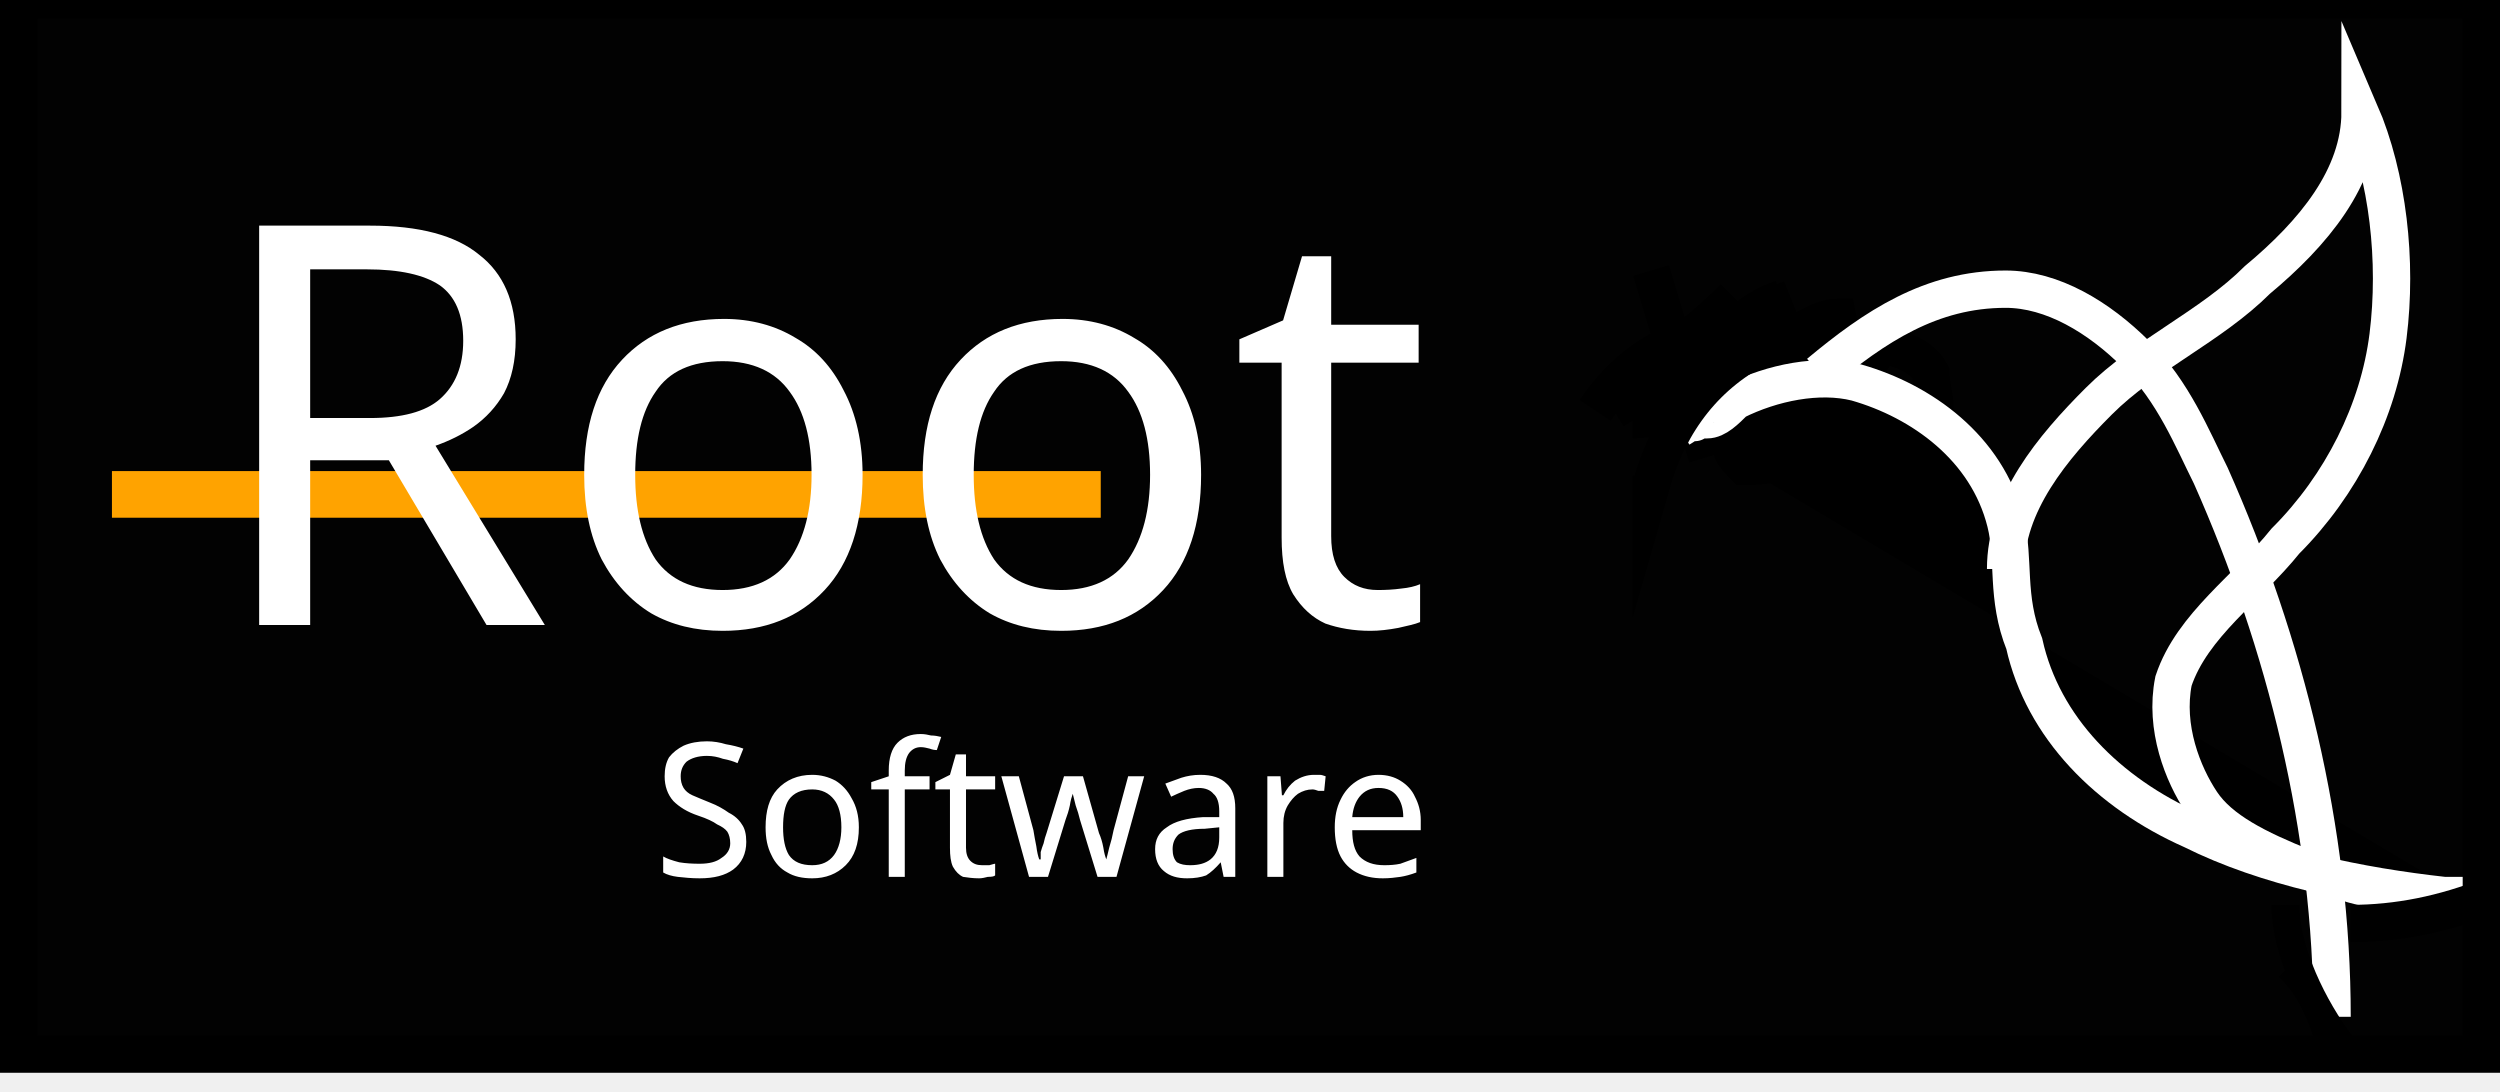
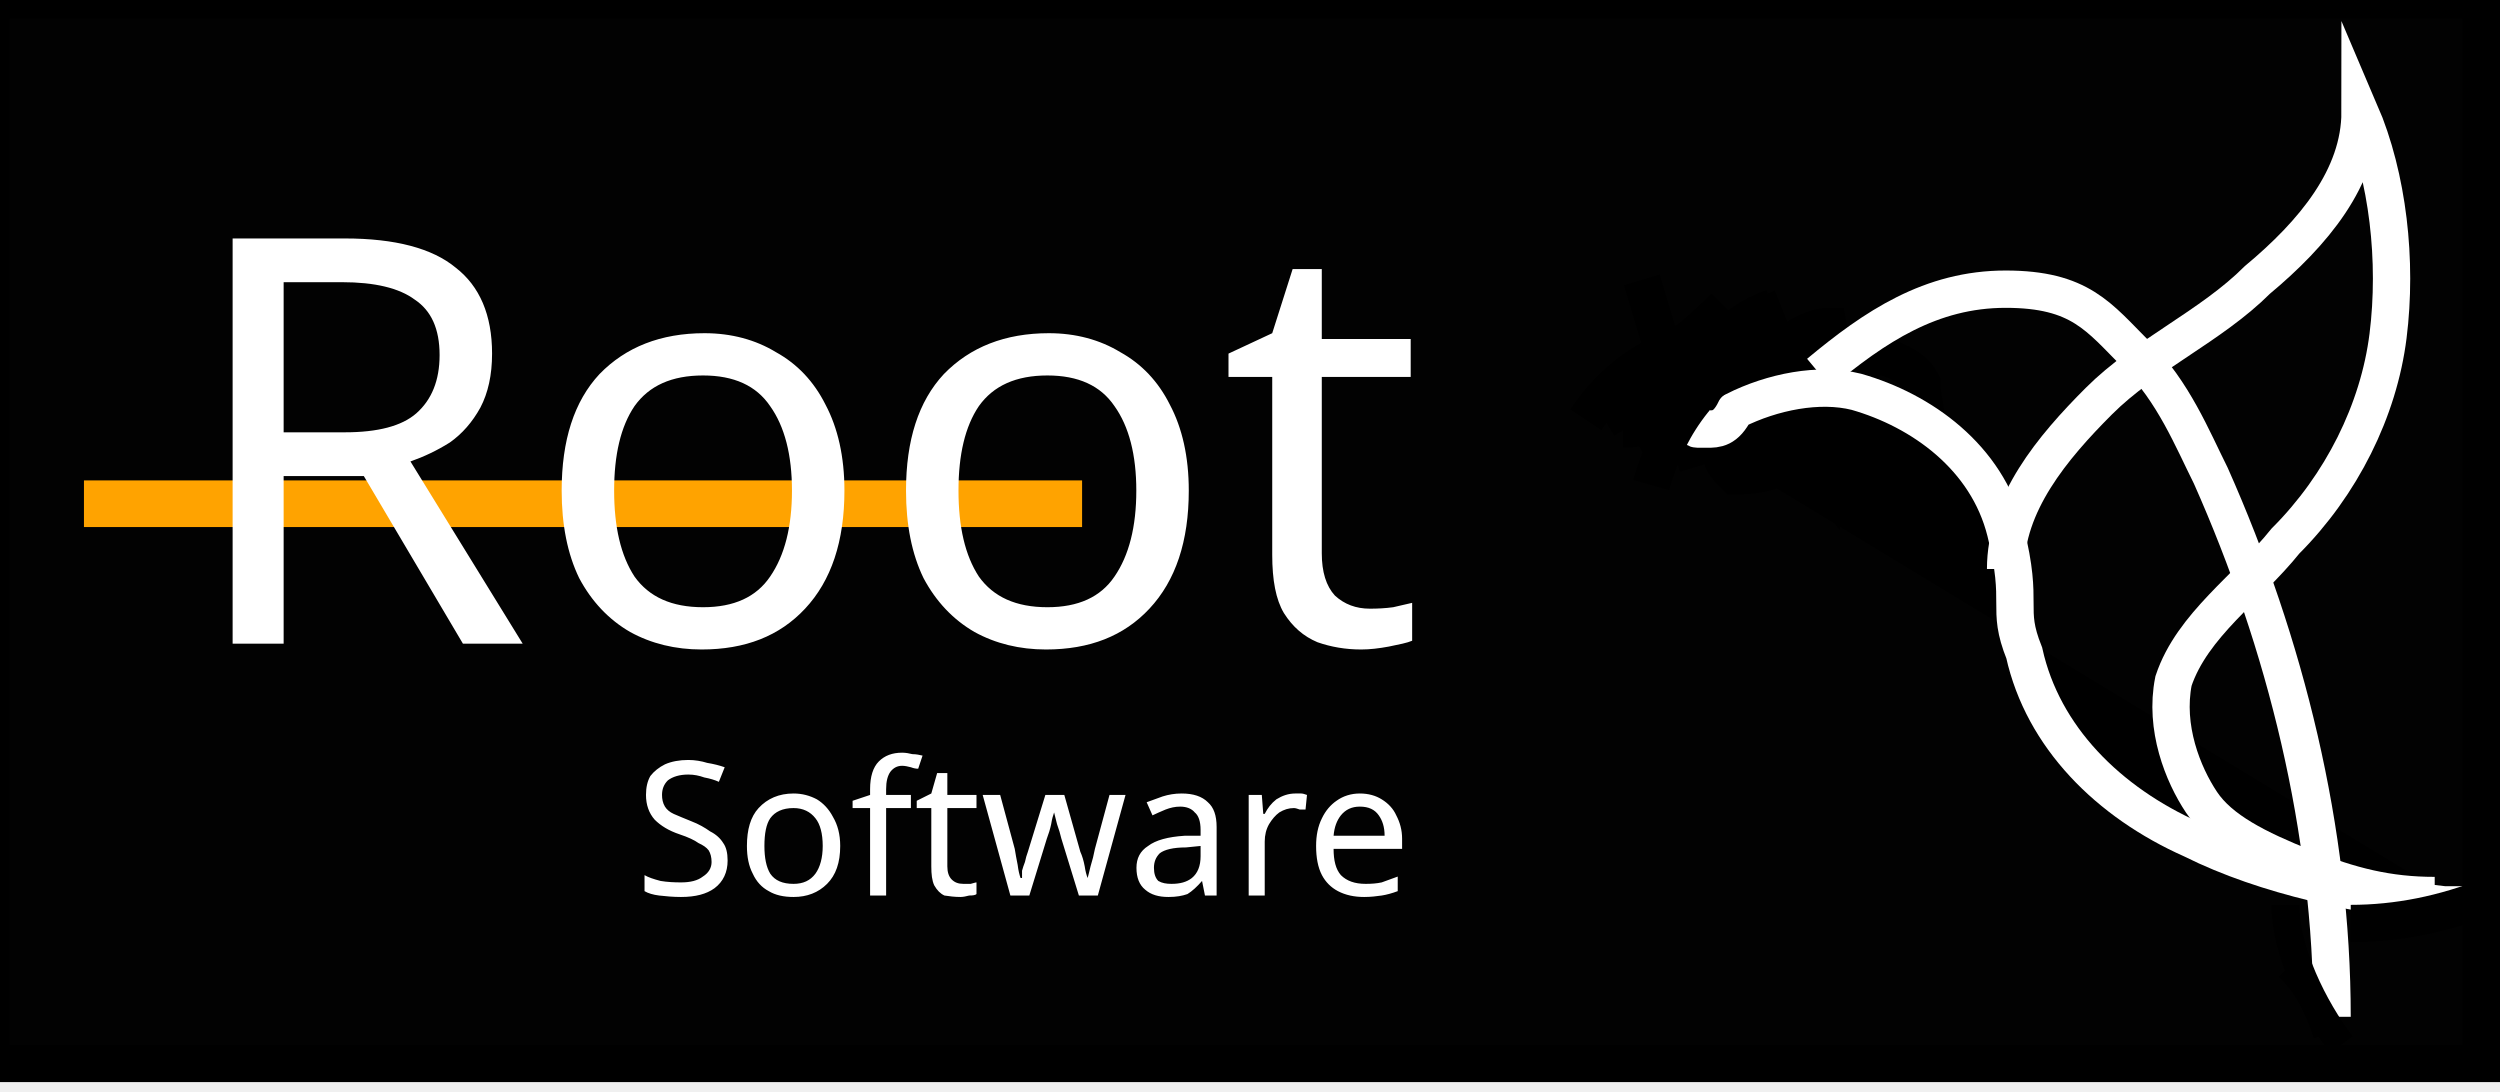
<svg xmlns="http://www.w3.org/2000/svg" id="Capa_1" data-name="Capa 1" version="1.1" viewBox="0 0 26.8 11.7">
  <defs>
    <style>
-       .cls-1 {
-         font-size: 6px;
-         letter-spacing: 0em;
+       .cls-1, .cls-2, .cls-3, .cls-4, .cls-5, .cls-6, .cls-7, .cls-8, .cls-9, .cls-10, .cls-11, .cls-12 {
+         stroke-miterlimit: 10;
      }

-       .cls-1, .cls-2, .cls-3 {
+       .cls-1, .cls-2, .cls-3, .cls-5, .cls-6, .cls-7, .cls-8, .cls-11, .cls-12 {
+         stroke: #000;
+       }
+ 
+       .cls-1, .cls-3, .cls-5, .cls-8 {
+         stroke-width: .4px;
+       }
+ 
+       .cls-1, .cls-13, .cls-14 {
+         fill: #fff;
+       }
+ 
+       .cls-15, .cls-3, .cls-7, .cls-10 {
+         fill: #000;
+       }
+ 
+       .cls-15, .cls-16, .cls-17 {
+         stroke-width: 0px;
+       }
+ 
+       .cls-2 {
+         stroke-width: .2px;
+       }
+ 
+       .cls-2, .cls-4, .cls-16, .cls-6, .cls-8, .cls-9, .cls-11, .cls-12 {
+         fill: none;
+       }
+ 
+       .cls-18, .cls-13, .cls-14 {
        isolation: isolate;
      }

-       .cls-1, .cls-3 {
+       .cls-4, .cls-10 {
+         stroke: #fff;
+       }
+ 
+       .cls-4, .cls-10, .cls-11 {
+         stroke-width: .4px;
+       }
+ 
+       .cls-13 {
+         font-size: 6.1px;
+       }
+ 
+       .cls-13, .cls-14 {
        font-family: Poppins-Regular, Poppins;
      }

-       .cls-1, .cls-3, .cls-4 {
-         fill: #fff;
+       .cls-5 {
+         fill: #020202;
      }

-       .cls-5, .cls-6, .cls-7, .cls-8 {
-         fill: #000;
-       }
- 
-       .cls-5, .cls-9, .cls-7, .cls-10, .cls-8, .cls-11, .cls-12, .cls-13, .cls-14, .cls-15, .cls-16, .cls-4, .cls-17 {
-         stroke-miterlimit: 10;
-       }
- 
-       .cls-5, .cls-9, .cls-10, .cls-8, .cls-12, .cls-13, .cls-14, .cls-15, .cls-16, .cls-4 {
-         stroke: #000;
-       }
- 
-       .cls-6, .cls-18, .cls-19 {
-         stroke-width: 0px;
-       }
- 
-       .cls-9 {
-         stroke-width: .3px;
-       }
- 
-       .cls-9, .cls-10, .cls-18, .cls-11, .cls-12, .cls-14, .cls-15, .cls-16, .cls-17 {
-         fill: none;
-       }
- 
-       .cls-7, .cls-11 {
-         stroke: #fff;
-         stroke-width: .4px;
-       }
- 
-       .cls-8, .cls-12, .cls-13, .cls-4 {
-         stroke-width: .4px;
-       }
- 
-       .cls-19 {
+       .cls-17 {
        fill: #050505;
        fill-opacity: 0;
      }

-       .cls-13 {
-         fill: #020202;
+       .cls-6, .cls-7 {
+         stroke-width: 1px;
+       }
+ 
+       .cls-9 {
+         stroke: #ffa300;
+         stroke-width: .5px;
      }

      .cls-14 {
-         stroke-width: .2px;
-       }
- 
-       .cls-15 {
-         stroke-width: .4px;
-       }
- 
-       .cls-3 {
        font-size: 2px;
      }

-       .cls-16 {
-         stroke-width: .4px;
-       }
- 
-       .cls-17 {
-         stroke: #ffa300;
-         stroke-width: .5px;
+       .cls-12 {
+         stroke-width: .3px;
      }
    </style>
  </defs>
  <g id="Capa_3" data-name="Capa 3">
-     <rect class="cls-13" x=".2" y="0" width="26.4" height="11.3" />
-     <path class="cls-17" d="M1.2,5.3h10.6" />
-     <g class="cls-2">
-       <text class="cls-3" transform="translate(7 9.4)">
-         <tspan x="0" y="0">Software</tspan>
-       </text>
+     <rect class="cls-5" x="-.1" y="0" width="26.7" height="11.4" />
+     <path class="cls-9" d="M.9,5.4h10.7" />
+     <g class="cls-18">
+       <g class="cls-18">
+         <text class="cls-14" transform="translate(6.8 9.6)">
+           <tspan x="0" y="0">Software</tspan>
+         </text>
+       </g>
    </g>
-     <path class="cls-18" d="M17.6,4.2c.2-.2.5-.3.8-.4" />
-     <path class="cls-6" d="M17.7,4.2h0" />
-     <path class="cls-10" d="M17.6,4.4c.2-.2.4-.4.6-.6" />
-     <path class="cls-10" d="M18.2,3.1h0" />
-     <path class="cls-10" d="M17.5,4.2c.3,0,.6-.2.7-.5" />
-     <path class="cls-10" d="M17.3,3.7h0" />
-     <path class="cls-5" d="M17.6,4.4c.3-.3.7-.6,1.1-.8" />
-     <path class="cls-10" d="M17.5,4.4c.5-.3.9-.6,1.3-1" />
-     <path class="cls-10" d="M18,2.8h0" />
-     <path class="cls-12" d="M17.6,4.3h0c0-.2.2-.4.3-.5" />
-     <path class="cls-12" d="M17.7,4.4l.7-.7c.2-.2.4-.4.7-.5" />
-     <path class="cls-12" d="M18.9,6.1h0" />
-     <path class="cls-12" d="M17.7,4.2c.4-.4,1-.8,1.5-1" />
-     <path class="cls-12" d="M18.2,4.5s0,0,0,0" />
-     <path class="cls-12" d="M18.3,4.3c0-.2.2-.4.4-.5s.5,0,.7,0,.5,0,.7,0c-.2.3-.3.6-.3.9,0,.1,0,.3,0,.4s.2.2.3.2c.2,0,.3-.2.4-.4,0-.1.1-.3.2-.4s0-.3,0-.5c-.1-.2-.4-.3-.6-.3-.5,0-1,0-1.5.1-.1,0-.3.1-.4.2-.1.1-.1.3,0,.4,0,.1.2.2.3.2s.2,0,.4,0c.3-.1.7-.3.9-.5-.3,0-.7,0-1,.3,0,0-.1.2-.2.3s0,.2.1.3c.1,0,.3,0,.5-.1.2-.1.4-.3.5-.5,0,0,0-.2,0-.3,0-.1-.2-.2-.3-.2s-.3,0-.4.2" />
-     <path class="cls-4" d="M19.4,5.6h0" />
-     <path class="cls-8" d="M17.3,4.4l1.8-1.1" />
-     <path class="cls-12" d="M17.1,4.4c.4-.6,1-.9,1.7-.9" />
-     <path class="cls-12" d="M18.7,4.6l-.4-1.2" />
-     <path class="cls-12" d="M18.3,4.9l-.6-2" />
-     <path class="cls-12" d="M19,4.2l.7.9c.1-.6.1-1.2,0-1.7-.2,0-.5.2-.7.4,0,0-.2.2-.1.4,0,0,.2.1.3.1s.2,0,.3-.2c0,0,.1,0,.2-.2s0-.1,0-.2c0-.1-.2-.1-.3,0-.3.1-.5.4-.4.7,0,0,.2,0,.3-.2s0-.2,0-.3c0,0-.2,0-.3,0,0,0-.1,0-.1.1s0,.1.1,0" />
-     <path class="cls-12" d="M26.5,4.7h0" />
-     <g class="cls-2">
-       <text class="cls-1" transform="translate(2.2 6.7)">
-         <tspan x="0" y="0">Root</tspan>
-       </text>
+     <path class="cls-16" d="M17.5,4.3c.2-.2.5-.3.8-.4" />
+     <path class="cls-15" d="M17.6,4.3h0" />
+     <path class="cls-6" d="M17.5,4.5c.2-.2.4-.4.6-.6" />
+     <path class="cls-6" d="M18.1,3.2h0" />
+     <path class="cls-6" d="M17.4,4.3c.3,0,.6-.2.7-.5" />
+     <path class="cls-6" d="M17.2,3.8h0" />
+     <path class="cls-7" d="M17.5,4.5c.3-.3.7-.6,1.1-.8" />
+     <path class="cls-6" d="M17.4,4.5c.5-.3.9-.6,1.3-1" />
+     <path class="cls-6" d="M17.9,2.9h0" />
+     <path class="cls-8" d="M17.5,4.4h0c0-.2.2-.4.3-.5" />
+     <path class="cls-8" d="M17.6,4.5l.7-.7c.2-.2.4-.4.7-.5" />
+     <path class="cls-8" d="M18.8,6.3h0" />
+     <path class="cls-8" d="M17.6,4.3c.4-.4,1-.8,1.5-1" />
+     <path class="cls-8" d="M18.1,4.6h0" />
+     <path class="cls-8" d="M18.2,4.4c0-.2.2-.4.4-.5s.5,0,.7,0h.7c-.2.3-.3.6-.3.9v.4c0,.1.2.2.3.2.2,0,.3-.2.4-.4,0-.1.1-.3.2-.4s0-.3,0-.5c-.1-.2-.4-.3-.6-.3-.5,0-1,0-1.5.1-.1,0-.3.1-.4.2-.1.1-.1.3,0,.4,0,.1.2.2.3.2h.4c.3-.1.7-.3.9-.5-.3,0-.7,0-1,.3,0,0-.1.2-.2.3s0,.2.1.3c.1,0,.3,0,.5-.1s.4-.3.5-.5v-.3c0-.1-.2-.2-.3-.2s-.3,0-.4.2" />
+     <path class="cls-1" d="M19.3,5.7h0" />
+     <path class="cls-3" d="M17.2,4.5l1.8-1.1" />
+     <path class="cls-8" d="M17,4.5c.4-.6,1-.9,1.7-.9" />
+     <path class="cls-8" d="M18.6,4.7l-.4-1.2" />
+     <path class="cls-8" d="M18.2,5l-.6-2" />
+     <path class="cls-8" d="M18.9,4.3l.7.9c.1-.6.1-1.2,0-1.7-.2,0-.5.2-.7.4,0,0-.2.2-.1.4,0,0,.2.1.3.1s.2,0,.3-.2c0,0,.1,0,.2-.2s0-.1,0-.2-.2-.1-.3,0c-.3.1-.5.4-.4.7,0,0,.2,0,.3-.2s0-.2,0-.3h-.3s-.1,0-.1.1,0,.1.1,0" />
+     <path class="cls-8" d="M26.5,4.8h0" />
+     <g class="cls-18">
+       <g class="cls-18">
+         <text class="cls-13" transform="translate(1.9 6.9)">
+           <tspan x="0" y="0">Root</tspan>
+         </text>
+       </g>
    </g>
  </g>
  <g id="Capa_2" data-name="Capa 2">
-     <path class="cls-7" d="M18,4.6c.3-.2.1,0,.2-.1,0,0,0,0,.1,0,.1,0,.2-.1.3-.2.4-.2.9-.3,1.3-.2.7.2,1.4.7,1.6,1.5.1.4,0,.8.2,1.3.2.9.9,1.6,1.8,2,.8.4,1.8.6,2.7.7,0,0,.2,0,.2,0" />
-     <path class="cls-11" d="M26.1,9.6c-.5,0-.9-.1-1.4-.3s-.9-.4-1.1-.7-.4-.8-.3-1.3c.2-.6.8-1,1.2-1.5.6-.6,1-1.4,1.1-2.2s0-1.7-.3-2.4c0,.7-.5,1.3-1.1,1.8-.5.5-1.2.8-1.7,1.3s-1,1.1-1,1.8" />
-     <path class="cls-11" d="M19.5,4c.6-.5,1.2-.9,2-.9.5,0,1,.3,1.4.7s.6.9.8,1.3c.8,1.8,1.3,3.8,1.3,5.8" />
+     <path class="cls-10" d="M18,4.6c.3-.2.1,0,.2,0h.1c.1,0,.2,0,.3-.2.4-.2.9-.3,1.3-.2.7.2,1.4.7,1.6,1.5s0,.8.2,1.3c.2.9.9,1.6,1.8,2,.8.4,1.8.6,2.7.7h.2" />
+     <path class="cls-4" d="M26.1,9.6c-.5,0-.9-.1-1.4-.3s-.9-.4-1.1-.7-.4-.8-.3-1.3c.2-.6.8-1,1.2-1.5.6-.6,1-1.4,1.1-2.2s0-1.7-.3-2.4c0,.7-.5,1.3-1.1,1.8-.5.5-1.2.8-1.7,1.3-.5.5-1,1.1-1,1.8" />
+     <path class="cls-4" d="M19.5,4c.6-.5,1.2-.9,2-.9s1,.3,1.4.7c.4.4.6.9.8,1.3.8,1.8,1.3,3.8,1.3,5.8" />
  </g>
  <g id="Capa_4" data-name="Capa 4">
-     <path class="cls-19" d="M17.8,4.9l.3-.8" />
-     <path class="cls-15" d="M18.9,3.7c-.6.3-1,.8-1.2,1.5,0,0,0,0,0-.1" />
-     <path class="cls-9" d="M24.5,9.7c0,.5.3,1.1.6,1.5" />
-     <path class="cls-14" d="M24.5,10.4c.2.2.3.4.4.7" />
-     <path class="cls-16" d="M25.2,9.9c.5,0,1-.1,1.5-.3" />
+     <path class="cls-17" d="M17.8,4.9l.3-.8" />
+     <path class="cls-11" d="M18.9,3.7c-.6.3-1,.8-1.2,1.5h0" />
+     <path class="cls-12" d="M24.5,9.7c0,.5.3,1.1.6,1.5" />
+     <path class="cls-2" d="M24.5,10.4c.2.2.3.4.4.7" />
+     <path class="cls-11" d="M25.2,9.9c.5,0,1-.1,1.5-.3" />
  </g>
</svg>
